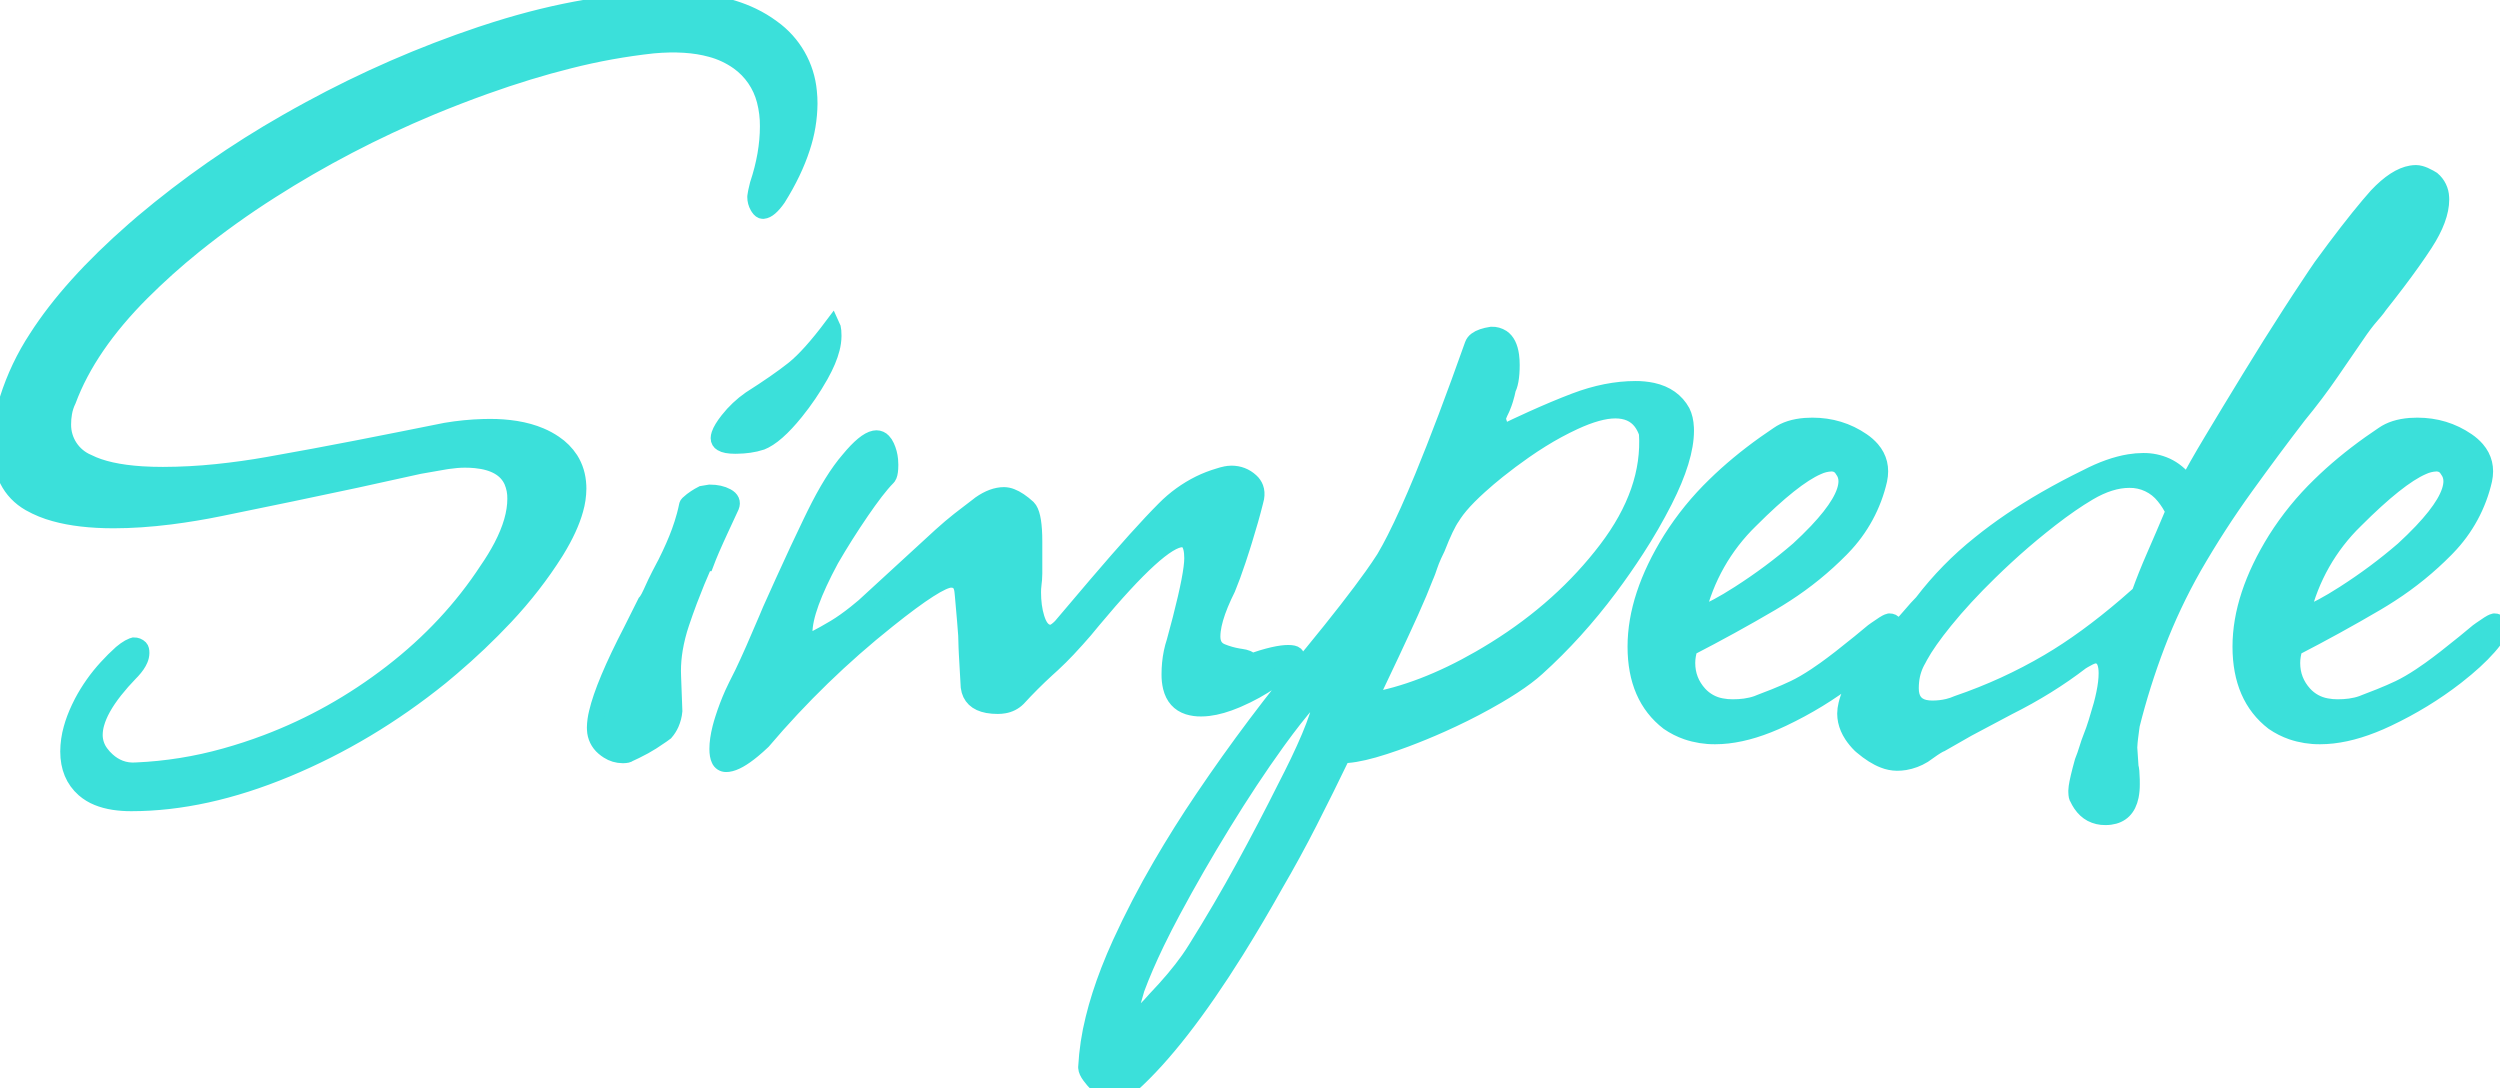
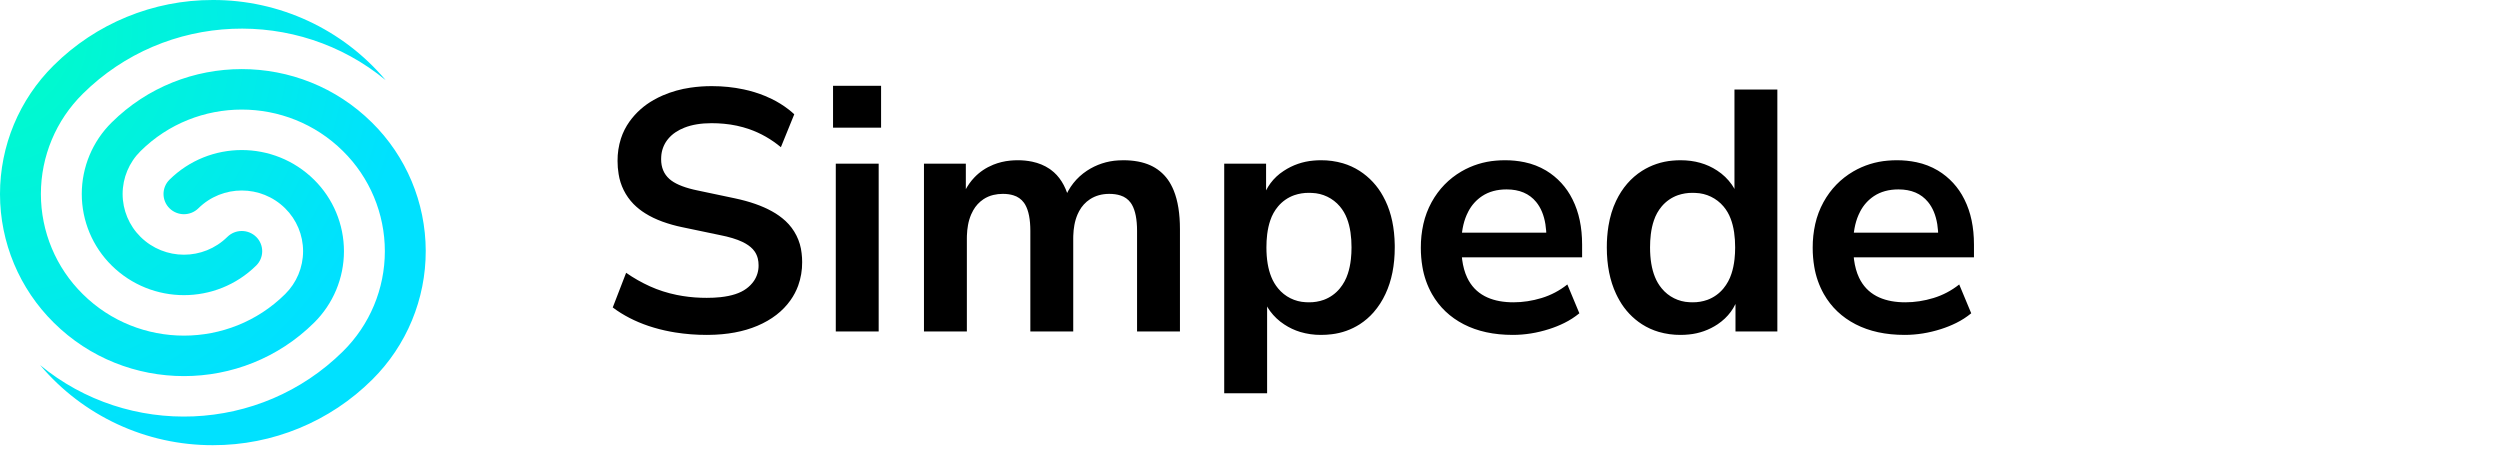
- <svg xmlns="http://www.w3.org/2000/svg" width="148.463" height="64.575" viewBox="0 0 148.463 64.575">
-   <g id="svgGroup" stroke-linecap="round" fill-rule="evenodd" font-size="9pt" stroke="#3BE0DA" stroke-width="0.25mm" fill="#3BE0DA" style="stroke:#3BE0DA;stroke-width:0.25mm;fill:#3BE0DA">
-     <path d="M 24.9 27.675 L 21.15 28.5 A 988.057 988.057 0 0 1 17.348 29.303 Q 15.033 29.787 13.05 30.188 A 39.977 39.977 0 0 1 10.109 30.675 Q 8.311 30.9 6.75 30.9 Q 4.704 30.9 3.246 30.493 A 6.465 6.465 0 0 1 1.763 29.888 Q 0 28.875 0 26.4 A 7.037 7.037 0 0 1 0.063 25.493 Q 0.126 25.013 0.251 24.471 A 15.222 15.222 0 0 1 0.45 23.7 A 14.689 14.689 0 0 1 2.177 20.065 Q 4.161 16.966 7.953 13.651 A 50.882 50.882 0 0 1 8.475 13.2 A 56.992 56.992 0 0 1 17.023 7.241 A 63.951 63.951 0 0 1 18.375 6.488 A 63.606 63.606 0 0 1 28.565 2.045 A 58.57 58.57 0 0 1 29.438 1.763 Q 35.025 0 39.9 0 A 13.836 13.836 0 0 1 42.297 0.195 Q 43.618 0.428 44.681 0.938 A 7.141 7.141 0 0 1 45.863 1.65 A 5.231 5.231 0 0 1 48.039 5.446 A 6.799 6.799 0 0 1 48.075 6.15 A 8.528 8.528 0 0 1 47.635 8.781 Q 47.167 10.228 46.2 11.775 Q 45.695 12.496 45.329 12.524 A 0.385 0.385 0 0 1 45.3 12.525 Q 45.173 12.525 45.047 12.338 A 1.174 1.174 0 0 1 45 12.263 Q 44.85 12 44.85 11.7 A 0.5 0.5 0 0 1 44.852 11.656 Q 44.859 11.579 44.888 11.438 A 6.203 6.203 0 0 1 44.909 11.337 Q 44.944 11.175 45 10.95 Q 45.6 9.15 45.6 7.5 A 5.857 5.857 0 0 0 45.41 5.964 A 4.051 4.051 0 0 0 43.838 3.675 A 5.033 5.033 0 0 0 42.219 2.918 Q 40.781 2.518 38.775 2.7 A 35.988 35.988 0 0 0 33.811 3.596 Q 31.419 4.192 28.8 5.129 A 70.339 70.339 0 0 0 25.575 6.375 Q 20.55 8.475 16.088 11.325 A 50.259 50.259 0 0 0 11.529 14.591 A 39.451 39.451 0 0 0 8.438 17.363 Q 5.25 20.55 4.05 23.775 A 2.754 2.754 0 0 0 3.808 24.521 A 3.818 3.818 0 0 0 3.75 25.2 A 2.403 2.403 0 0 0 5.231 27.45 Q 6.383 28.033 8.429 28.163 A 19.724 19.724 0 0 0 9.675 28.2 A 31.692 31.692 0 0 0 12.862 28.031 A 42.51 42.51 0 0 0 15.938 27.6 A 267.266 267.266 0 0 0 18.65 27.108 Q 21.038 26.663 23.85 26.1 L 26.475 25.575 A 16.224 16.224 0 0 1 28.7 25.356 A 14.655 14.655 0 0 1 29.1 25.35 A 9.594 9.594 0 0 1 30.635 25.465 Q 31.439 25.596 32.096 25.875 A 4.748 4.748 0 0 1 32.925 26.325 A 3.341 3.341 0 0 1 33.874 27.281 Q 34.305 27.958 34.346 28.84 A 4.034 4.034 0 0 1 34.35 29.025 A 4.661 4.661 0 0 1 34.168 30.263 Q 33.864 31.363 33.053 32.689 A 15.559 15.559 0 0 1 33 32.775 Q 31.725 34.8 30 36.638 A 39.742 39.742 0 0 1 26.822 39.658 A 44.611 44.611 0 0 1 26.175 40.2 Q 21.9 43.65 17.025 45.675 Q 12.15 47.7 7.8 47.7 A 6.813 6.813 0 0 1 6.769 47.628 Q 6.228 47.544 5.794 47.366 A 2.842 2.842 0 0 1 4.988 46.875 Q 4.05 46.05 4.05 44.625 A 5.146 5.146 0 0 1 4.244 43.265 Q 4.405 42.677 4.7 42.053 A 9.551 9.551 0 0 1 4.875 41.7 A 9.902 9.902 0 0 1 6.329 39.641 A 12.168 12.168 0 0 1 7.2 38.775 A 4.072 4.072 0 0 1 7.438 38.59 Q 7.674 38.422 7.86 38.353 A 0.876 0.876 0 0 1 7.95 38.325 A 0.554 0.554 0 0 1 8.148 38.359 A 0.498 0.498 0 0 1 8.325 38.475 Q 8.4 38.55 8.4 38.775 A 1.026 1.026 0 0 1 8.313 39.172 Q 8.182 39.484 7.855 39.84 A 4.469 4.469 0 0 1 7.725 39.975 A 13.73 13.73 0 0 0 6.819 41.005 Q 5.97 42.082 5.725 42.965 A 2.561 2.561 0 0 0 5.625 43.65 A 1.796 1.796 0 0 0 5.98 44.714 A 2.711 2.711 0 0 0 6.375 45.15 A 2.387 2.387 0 0 0 7.12 45.615 Q 7.578 45.79 8.1 45.75 A 23.232 23.232 0 0 0 13.363 44.906 A 28.342 28.342 0 0 0 15.825 44.1 Q 19.8 42.6 23.25 39.938 Q 26.7 37.275 28.95 33.825 A 13.315 13.315 0 0 0 29.784 32.453 Q 30.6 30.891 30.6 29.625 A 2.534 2.534 0 0 0 30.401 28.581 Q 29.915 27.496 28.243 27.33 A 6.516 6.516 0 0 0 27.6 27.3 A 5.892 5.892 0 0 0 27.112 27.322 Q 26.863 27.343 26.587 27.383 A 10.304 10.304 0 0 0 26.4 27.413 Q 25.725 27.525 24.9 27.675 Z M 51.3 36 L 55.875 31.8 Q 56.449 31.283 56.936 30.899 A 14.053 14.053 0 0 1 57.225 30.675 Q 57.762 30.273 58.119 29.99 A 21.476 21.476 0 0 0 58.2 29.925 Q 58.95 29.4 59.625 29.4 A 1.237 1.237 0 0 1 60.064 29.489 Q 60.509 29.658 61.05 30.15 Q 61.381 30.481 61.42 31.805 A 12.629 12.629 0 0 1 61.425 32.175 L 61.425 34.05 A 4.27 4.27 0 0 1 61.41 34.411 A 3.548 3.548 0 0 1 61.388 34.613 A 3.715 3.715 0 0 0 61.355 34.956 A 4.474 4.474 0 0 0 61.35 35.175 A 6.093 6.093 0 0 0 61.399 35.965 Q 61.451 36.364 61.559 36.707 A 3.538 3.538 0 0 0 61.613 36.863 A 1.787 1.787 0 0 0 61.75 37.158 Q 61.998 37.575 62.4 37.575 A 0.384 0.384 0 0 0 62.543 37.544 Q 62.734 37.467 63 37.2 L 65.1 34.725 Q 67.725 31.65 69.15 30.225 A 7.777 7.777 0 0 1 71.234 28.717 A 7.143 7.143 0 0 1 72.375 28.275 Q 72.598 28.201 72.785 28.163 A 2.452 2.452 0 0 1 72.788 28.163 A 2.131 2.131 0 0 1 72.945 28.137 Q 73.041 28.125 73.125 28.125 Q 73.8 28.125 74.288 28.575 A 1.017 1.017 0 0 1 74.56 28.972 Q 74.657 29.237 74.6 29.567 A 1.801 1.801 0 0 1 74.55 29.775 A 37.026 37.026 0 0 1 74.252 30.89 Q 74.091 31.458 73.896 32.087 A 64.511 64.511 0 0 1 73.763 32.513 A 52.225 52.225 0 0 1 73.526 33.242 Q 73.181 34.275 72.9 34.95 A 13.753 13.753 0 0 0 72.475 35.879 Q 72.105 36.783 72.023 37.446 A 2.912 2.912 0 0 0 72 37.8 Q 72 38.475 72.563 38.7 A 4.751 4.751 0 0 0 73.543 38.978 A 4.363 4.363 0 0 0 73.688 39 Q 74.163 39.064 74.237 39.234 A 0.165 0.165 0 0 1 74.25 39.3 A 16.425 16.425 0 0 1 74.953 39.071 Q 75.645 38.863 76.128 38.801 A 2.959 2.959 0 0 1 76.5 38.775 A 1.742 1.742 0 0 1 76.664 38.782 Q 77.205 38.834 76.875 39.263 A 2.996 2.996 0 0 1 76.6 39.569 Q 76.211 39.951 75.525 40.425 A 11.6 11.6 0 0 1 73.532 41.526 A 12.854 12.854 0 0 1 73.388 41.588 A 7.535 7.535 0 0 1 72.561 41.882 Q 72.142 42.003 71.764 42.048 A 3.701 3.701 0 0 1 71.325 42.075 A 2.484 2.484 0 0 1 70.56 41.968 Q 69.754 41.707 69.533 40.813 A 3.192 3.192 0 0 1 69.45 40.05 A 6.471 6.471 0 0 1 69.579 38.737 A 5.596 5.596 0 0 1 69.75 38.1 A 85.403 85.403 0 0 0 70.107 36.761 Q 70.8 34.064 70.8 33.15 Q 70.8 32.459 70.573 32.192 A 0.466 0.466 0 0 0 70.2 32.025 Q 68.928 32.025 64.924 36.822 A 86.455 86.455 0 0 0 64.425 37.425 Q 63.975 37.95 63.413 38.55 A 18.315 18.315 0 0 1 62.506 39.45 A 21.076 21.076 0 0 1 62.175 39.75 Q 61.275 40.575 60.45 41.475 A 1.506 1.506 0 0 1 59.627 41.893 A 2.148 2.148 0 0 1 59.25 41.925 A 3.297 3.297 0 0 1 58.649 41.875 Q 57.643 41.688 57.525 40.8 Q 57.45 39.6 57.413 38.813 A 68.819 68.819 0 0 1 57.397 38.46 Q 57.375 37.953 57.375 37.725 A 261.347 261.347 0 0 0 57.309 36.881 Q 57.231 35.913 57.179 35.384 A 22.098 22.098 0 0 0 57.15 35.1 A 1.141 1.141 0 0 0 57.089 34.829 Q 56.958 34.476 56.587 34.432 A 0.941 0.941 0 0 0 56.475 34.425 Q 55.725 34.425 52.725 36.825 Q 48.675 40.05 45.3 44.025 A 11.67 11.67 0 0 1 44.709 44.551 Q 43.808 45.296 43.242 45.368 A 0.928 0.928 0 0 1 43.125 45.375 A 0.434 0.434 0 0 1 42.71 45.11 Q 42.6 44.887 42.6 44.475 Q 42.6 43.93 42.778 43.227 A 9.149 9.149 0 0 1 42.938 42.675 A 14.277 14.277 0 0 1 43.506 41.186 A 12.467 12.467 0 0 1 43.725 40.725 A 21.371 21.371 0 0 0 44.105 39.966 Q 44.671 38.783 45.541 36.723 A 174.774 174.774 0 0 0 45.75 36.225 A 296.584 296.584 0 0 1 46.505 34.549 Q 47.435 32.501 48.148 31.029 A 88.875 88.875 0 0 1 48.375 30.563 Q 49.425 28.425 50.4 27.3 Q 51.347 26.151 51.928 26.038 A 0.64 0.64 0 0 1 52.05 26.025 A 0.537 0.537 0 0 1 52.446 26.201 Q 52.56 26.318 52.65 26.513 A 2.455 2.455 0 0 1 52.861 27.307 A 2.992 2.992 0 0 1 52.875 27.6 A 3.73 3.73 0 0 1 52.868 27.837 Q 52.846 28.184 52.752 28.317 A 0.247 0.247 0 0 1 52.725 28.35 A 6.714 6.714 0 0 0 52.358 28.753 Q 52.009 29.164 51.569 29.777 A 31.844 31.844 0 0 0 51.15 30.375 Q 50.175 31.8 49.35 33.225 Q 47.775 36.15 47.775 37.575 Q 47.775 37.725 47.813 37.875 A 1.432 1.432 0 0 0 47.898 38.119 A 1.631 1.631 0 0 0 47.925 38.175 A 26.665 26.665 0 0 0 48.966 37.627 A 21.589 21.589 0 0 0 49.575 37.275 A 9.449 9.449 0 0 0 50.169 36.885 Q 50.479 36.666 50.82 36.395 A 20.406 20.406 0 0 0 51.3 36 Z M 65.175 64.425 A 0.946 0.946 0 0 0 65.338 64.487 Q 65.649 64.575 66.225 64.575 Q 66.863 64.575 67.098 64.486 A 0.292 0.292 0 0 0 67.2 64.425 Q 70.013 61.894 73.416 56.452 A 97.414 97.414 0 0 0 75.75 52.5 Q 76.8 50.7 77.775 48.788 Q 78.75 46.875 79.725 44.85 A 3.695 3.695 0 0 0 80.02 44.838 Q 80.874 44.769 82.238 44.325 A 30.485 30.485 0 0 0 83.468 43.895 A 37.048 37.048 0 0 0 85.613 43.013 A 37.441 37.441 0 0 0 86.266 42.713 A 33.155 33.155 0 0 0 88.913 41.325 A 22.608 22.608 0 0 0 89.845 40.751 Q 90.721 40.179 91.275 39.675 Q 93.6 37.575 95.588 34.913 A 41.168 41.168 0 0 0 97.19 32.612 A 32.121 32.121 0 0 0 98.85 29.738 Q 100.125 27.225 100.125 25.575 A 3.788 3.788 0 0 0 100.121 25.399 Q 100.095 24.84 99.9 24.45 A 2.392 2.392 0 0 0 99.187 23.648 Q 98.746 23.335 98.137 23.201 A 4.712 4.712 0 0 0 97.125 23.1 Q 95.4 23.1 93.525 23.813 Q 92.353 24.258 90.947 24.894 A 73.005 73.005 0 0 0 89.175 25.725 A 9.821 9.821 0 0 0 89.172 25.709 Q 89.098 25.345 89.025 25.125 L 88.95 24.9 Q 88.95 24.75 89.175 24.3 A 1.55 1.55 0 0 0 89.208 24.229 Q 89.253 24.127 89.309 23.97 A 8.667 8.667 0 0 0 89.363 23.813 A 5.421 5.421 0 0 0 89.397 23.706 A 6.03 6.03 0 0 0 89.55 23.1 A 1.391 1.391 0 0 0 89.618 22.939 Q 89.724 22.638 89.758 22.169 A 6.721 6.721 0 0 0 89.775 21.675 A 4.155 4.155 0 0 0 89.74 21.114 Q 89.634 20.339 89.205 20.049 A 1.099 1.099 0 0 0 88.575 19.875 Q 87.958 19.97 87.672 20.185 A 0.602 0.602 0 0 0 87.45 20.475 Q 85.8 25.125 84.488 28.313 Q 83.575 30.529 82.826 32.002 A 20.913 20.913 0 0 1 82.2 33.15 A 25.973 25.973 0 0 1 81.496 34.187 Q 80.243 35.948 77.925 38.775 Q 74.475 42.9 71.438 47.4 A 69.278 69.278 0 0 0 68.924 51.401 A 52.791 52.791 0 0 0 66.525 56.025 A 30.966 30.966 0 0 0 65.848 57.629 Q 65.267 59.126 64.934 60.494 A 15.19 15.19 0 0 0 64.5 63.375 A 0.466 0.466 0 0 0 64.501 63.405 Q 64.515 63.62 64.725 63.9 A 5.622 5.622 0 0 0 64.922 64.148 A 4.394 4.394 0 0 0 65.175 64.425 Z M 119.25 42 L 116.85 43.275 L 115.275 44.175 A 0.83 0.83 0 0 0 115.159 44.227 Q 114.883 44.372 114.225 44.85 A 3.097 3.097 0 0 1 113.121 45.263 A 2.94 2.94 0 0 1 112.65 45.3 A 2.209 2.209 0 0 1 111.854 45.14 Q 111.247 44.906 110.566 44.329 A 7.681 7.681 0 0 1 110.475 44.25 A 3.774 3.774 0 0 1 109.981 43.652 Q 109.712 43.239 109.621 42.812 A 2.098 2.098 0 0 1 109.575 42.375 A 2.364 2.364 0 0 1 109.644 41.842 Q 109.814 41.117 110.4 40.05 Q 110.942 39.169 112.157 37.922 A 28.685 28.685 0 0 1 112.425 37.65 A 23.503 23.503 0 0 0 112.849 37.216 Q 113.18 36.867 113.438 36.563 Q 113.85 36.075 114.15 35.775 A 19.844 19.844 0 0 1 117.567 32.287 Q 119.287 30.894 121.477 29.634 A 40.61 40.61 0 0 1 123.9 28.35 Q 125.275 27.635 126.449 27.445 A 5.153 5.153 0 0 1 127.275 27.375 A 3.23 3.23 0 0 1 128.653 27.662 Q 129.318 27.971 129.817 28.614 A 4.039 4.039 0 0 1 129.9 28.725 Q 130.35 27.825 131.363 26.138 Q 132.375 24.45 133.613 22.425 A 196.139 196.139 0 0 1 134.831 20.456 A 168.289 168.289 0 0 1 136.013 18.6 A 202.867 202.867 0 0 1 136.563 17.752 Q 137.1 16.93 137.507 16.328 A 53.509 53.509 0 0 1 137.85 15.825 Q 139.519 13.538 140.679 12.168 A 26.177 26.177 0 0 1 141.15 11.625 Q 142.256 10.454 143.193 10.299 A 1.724 1.724 0 0 1 143.475 10.275 A 1.013 1.013 0 0 1 143.731 10.312 Q 143.969 10.374 144.272 10.544 A 4.429 4.429 0 0 1 144.45 10.65 A 1.475 1.475 0 0 1 144.971 11.724 A 2.037 2.037 0 0 1 144.975 11.85 Q 144.975 12.975 144 14.475 Q 143.345 15.483 142.351 16.796 A 76.349 76.349 0 0 1 141.3 18.15 A 3.137 3.137 0 0 1 141.192 18.302 Q 141.056 18.481 140.85 18.713 A 7.474 7.474 0 0 0 140.615 18.992 Q 140.512 19.12 140.402 19.265 A 14.997 14.997 0 0 0 140.175 19.575 A 2433.022 2433.022 0 0 0 138.895 21.439 A 2778.489 2778.489 0 0 0 138.45 22.088 Q 137.55 23.4 136.5 24.675 Q 135 26.625 133.35 28.913 Q 131.7 31.2 130.275 33.675 Q 129 35.925 128.1 38.288 Q 127.2 40.65 126.6 43.05 A 46.176 46.176 0 0 0 126.565 43.301 Q 126.523 43.609 126.496 43.839 A 15.186 15.186 0 0 0 126.488 43.913 A 11.181 11.181 0 0 0 126.471 44.07 Q 126.45 44.288 126.45 44.4 L 126.525 45.525 Q 126.586 45.709 126.598 46.292 A 14.724 14.724 0 0 1 126.6 46.575 A 3.545 3.545 0 0 1 126.535 47.287 Q 126.311 48.378 125.31 48.508 A 2.213 2.213 0 0 1 125.025 48.525 A 1.739 1.739 0 0 1 124.196 48.332 Q 123.835 48.14 123.576 47.758 A 2.587 2.587 0 0 1 123.375 47.4 Q 123.311 47.337 123.302 47.057 A 3.109 3.109 0 0 1 123.3 46.95 A 1.578 1.578 0 0 1 123.318 46.742 Q 123.381 46.283 123.675 45.225 Q 123.825 44.85 123.938 44.475 Q 124.05 44.1 124.2 43.725 A 9.317 9.317 0 0 0 124.341 43.349 Q 124.41 43.15 124.48 42.927 A 15.402 15.402 0 0 0 124.5 42.863 Q 124.65 42.375 124.8 41.85 A 11.695 11.695 0 0 0 124.958 41.184 Q 125.029 40.837 125.065 40.535 A 4.827 4.827 0 0 0 125.1 39.975 A 2.445 2.445 0 0 0 125.076 39.618 Q 125.012 39.182 124.771 39.021 A 0.606 0.606 0 0 0 124.425 38.925 A 0.478 0.478 0 0 0 124.299 38.946 Q 124.1 39.002 123.749 39.21 A 7.262 7.262 0 0 0 123.6 39.3 Q 122.625 40.05 121.538 40.725 Q 120.45 41.4 119.25 42 Z M 100.176 43.457 A 5.092 5.092 0 0 0 101.85 43.725 A 6.655 6.655 0 0 0 102.606 43.681 Q 104.104 43.51 105.863 42.675 Q 108.075 41.625 109.913 40.2 A 21.845 21.845 0 0 0 109.988 40.141 Q 111.142 39.239 111.856 38.427 A 6.591 6.591 0 0 0 112.5 37.575 A 1.893 1.893 0 0 0 112.52 37.471 Q 112.614 36.9 112.2 36.9 A 0.206 0.206 0 0 0 112.133 36.916 Q 111.947 36.986 111.421 37.36 A 19.89 19.89 0 0 0 111.225 37.5 A 97.089 97.089 0 0 1 110.423 38.162 Q 109.179 39.176 108.375 39.75 A 18.965 18.965 0 0 1 107.821 40.132 Q 107.11 40.603 106.538 40.875 A 17.122 17.122 0 0 1 106.003 41.118 Q 105.716 41.243 105.388 41.375 A 36.534 36.534 0 0 1 104.55 41.7 A 2.896 2.896 0 0 1 104.337 41.785 Q 104.013 41.899 103.629 41.953 A 5.277 5.277 0 0 1 102.9 42 A 3.456 3.456 0 0 1 102.227 41.938 A 2.331 2.331 0 0 1 100.913 41.213 Q 100.2 40.425 100.2 39.375 Q 100.2 39.15 100.238 38.925 Q 100.275 38.7 100.35 38.475 Q 102.825 37.2 105.188 35.813 A 22.069 22.069 0 0 0 106.052 35.278 A 19.204 19.204 0 0 0 109.313 32.625 A 10.051 10.051 0 0 0 109.422 32.512 A 8.454 8.454 0 0 0 111.6 28.5 Q 111.822 27.447 111.162 26.68 A 2.96 2.96 0 0 0 110.588 26.175 Q 109.275 25.275 107.625 25.275 A 5.576 5.576 0 0 0 107.206 25.29 Q 106.222 25.365 105.6 25.8 A 30.813 30.813 0 0 0 104.812 26.343 Q 103.146 27.531 101.844 28.806 A 17.383 17.383 0 0 0 99.225 32.025 Q 97.125 35.4 97.125 38.4 Q 97.125 41.4 99.075 42.9 A 4.57 4.57 0 0 0 100.176 43.457 Z M 136.101 43.457 A 5.092 5.092 0 0 0 137.775 43.725 A 6.655 6.655 0 0 0 138.531 43.681 Q 140.029 43.51 141.788 42.675 Q 144 41.625 145.838 40.2 A 21.845 21.845 0 0 0 145.913 40.141 Q 147.067 39.239 147.781 38.427 A 6.591 6.591 0 0 0 148.425 37.575 A 1.893 1.893 0 0 0 148.445 37.471 Q 148.539 36.9 148.125 36.9 A 0.206 0.206 0 0 0 148.058 36.916 Q 147.872 36.986 147.346 37.36 A 19.89 19.89 0 0 0 147.15 37.5 A 97.089 97.089 0 0 1 146.348 38.162 Q 145.104 39.176 144.3 39.75 A 18.965 18.965 0 0 1 143.746 40.132 Q 143.035 40.603 142.463 40.875 A 17.122 17.122 0 0 1 141.928 41.118 Q 141.641 41.243 141.313 41.375 A 36.534 36.534 0 0 1 140.475 41.7 A 2.896 2.896 0 0 1 140.262 41.785 Q 139.938 41.899 139.554 41.953 A 5.277 5.277 0 0 1 138.825 42 A 3.456 3.456 0 0 1 138.152 41.938 A 2.331 2.331 0 0 1 136.838 41.213 Q 136.125 40.425 136.125 39.375 Q 136.125 39.15 136.163 38.925 Q 136.2 38.7 136.275 38.475 Q 138.75 37.2 141.113 35.813 A 22.069 22.069 0 0 0 141.977 35.278 A 19.204 19.204 0 0 0 145.238 32.625 A 10.051 10.051 0 0 0 145.347 32.512 A 8.454 8.454 0 0 0 147.525 28.5 Q 147.747 27.447 147.087 26.68 A 2.96 2.96 0 0 0 146.513 26.175 Q 145.2 25.275 143.55 25.275 A 5.576 5.576 0 0 0 143.131 25.29 Q 142.147 25.365 141.525 25.8 A 30.813 30.813 0 0 0 140.737 26.343 Q 139.071 27.531 137.769 28.806 A 17.383 17.383 0 0 0 135.15 32.025 Q 133.05 35.4 133.05 38.4 Q 133.05 41.4 135 42.9 A 4.57 4.57 0 0 0 136.101 43.457 Z M 82.65 38.775 L 81.3 41.625 Q 84.415 41.095 87.882 39.1 A 30.777 30.777 0 0 0 88.8 38.55 Q 92.775 36.075 95.4 32.625 Q 98.025 29.175 97.8 25.725 A 2.267 2.267 0 0 0 97.447 25.043 Q 96.927 24.375 95.925 24.375 Q 94.95 24.375 93.488 25.05 A 18.036 18.036 0 0 0 91.552 26.098 A 21.907 21.907 0 0 0 90.525 26.775 A 30.452 30.452 0 0 0 88.944 27.956 A 24.083 24.083 0 0 0 87.863 28.875 A 15.524 15.524 0 0 0 87.235 29.472 Q 86.662 30.052 86.348 30.522 A 3.726 3.726 0 0 0 86.25 30.675 Q 85.875 31.2 85.35 32.55 A 11.275 11.275 0 0 0 85.146 32.979 Q 84.994 33.319 84.9 33.6 Q 84.77 33.99 84.697 34.154 A 1.18 1.18 0 0 1 84.675 34.2 Q 84.3 35.175 83.775 36.338 A 159.449 159.449 0 0 1 83.231 37.528 A 185.12 185.12 0 0 1 82.65 38.775 Z M 67.178 60.401 A 0.114 0.114 0 0 0 67.275 60.45 A 0.47 0.47 0 0 0 67.48 60.39 Q 67.78 60.239 68.284 59.704 A 12.269 12.269 0 0 0 68.625 59.325 A 25.752 25.752 0 0 0 69.701 58.13 Q 70.194 57.544 70.578 57.002 A 12.002 12.002 0 0 0 71.025 56.325 Q 72.525 53.925 73.838 51.525 Q 75.15 49.125 76.35 46.725 A 57.553 57.553 0 0 0 77.081 45.262 Q 78.657 41.978 78.482 40.998 A 0.764 0.764 0 0 0 78.45 40.875 A 15.843 15.843 0 0 0 77.707 41.677 Q 76.902 42.602 75.927 43.945 A 52.62 52.62 0 0 0 75.788 44.138 Q 74.25 46.275 72.638 48.9 Q 71.025 51.525 69.638 54.113 A 49.797 49.797 0 0 0 68.687 55.974 Q 67.969 57.46 67.5 58.725 Q 67.194 59.765 67.138 60.056 A 0.579 0.579 0 0 0 67.125 60.15 Q 67.125 60.328 67.178 60.401 Z M 114.75 42.075 A 3.929 3.929 0 0 0 115.677 41.969 A 3.346 3.346 0 0 0 116.25 41.775 Q 119.1 40.8 121.65 39.3 Q 123.842 38.011 126.254 35.947 A 47.707 47.707 0 0 0 127.05 35.25 Q 127.425 34.2 127.95 33 A 182.323 182.323 0 0 0 128.494 31.744 A 233.76 233.76 0 0 0 129.075 30.375 A 4.283 4.283 0 0 0 128.504 29.469 A 2.569 2.569 0 0 0 126.45 28.5 Q 125.325 28.5 124.05 29.25 A 17.974 17.974 0 0 0 122.965 29.946 Q 122.394 30.339 121.774 30.82 A 34.625 34.625 0 0 0 121.2 31.275 A 39.311 39.311 0 0 0 119.12 33.067 A 46.473 46.473 0 0 0 118.163 33.975 Q 116.625 35.475 115.5 36.863 Q 114.487 38.113 114.021 38.967 A 5.844 5.844 0 0 0 113.925 39.15 A 3.161 3.161 0 0 0 113.497 40.459 A 3.931 3.931 0 0 0 113.475 40.875 Q 113.475 41.832 114.286 42.026 A 2.002 2.002 0 0 0 114.75 42.075 Z M 37.5 37.425 L 38.325 35.775 A 0.666 0.666 0 0 0 38.396 35.688 Q 38.51 35.527 38.67 35.175 A 9.634 9.634 0 0 0 38.738 35.025 A 12.884 12.884 0 0 1 38.927 34.614 Q 39.131 34.19 39.426 33.635 A 43.296 43.296 0 0 1 39.525 33.45 Q 40.05 32.4 40.35 31.575 A 11.771 11.771 0 0 0 40.66 30.598 A 9.57 9.57 0 0 0 40.8 30 Q 40.8 29.93 41.067 29.725 A 4.348 4.348 0 0 1 41.1 29.7 A 4.165 4.165 0 0 1 41.503 29.432 A 3.528 3.528 0 0 1 41.7 29.325 L 42.15 29.25 Q 42.75 29.25 43.163 29.475 Q 43.575 29.7 43.425 30.075 Q 43.064 30.849 42.774 31.48 A 156.483 156.483 0 0 0 42.525 32.025 A 31.856 31.856 0 0 0 42.265 32.612 Q 42.066 33.075 41.925 33.45 L 41.85 33.45 A 44.923 44.923 0 0 0 40.942 35.666 A 36.32 36.32 0 0 0 40.463 37.013 A 10.042 10.042 0 0 0 40.075 38.554 Q 39.966 39.215 39.966 39.845 A 7.119 7.119 0 0 0 39.975 40.2 L 40.05 42.225 A 2.426 2.426 0 0 1 39.856 42.978 A 2.138 2.138 0 0 1 39.525 43.5 A 8.376 8.376 0 0 1 39.316 43.652 Q 39.078 43.819 38.748 44.032 A 28.206 28.206 0 0 1 38.7 44.063 A 7.555 7.555 0 0 1 38.264 44.321 Q 38.028 44.452 37.75 44.587 A 16.122 16.122 0 0 1 37.35 44.775 Q 37.28 44.845 37.017 44.85 A 2.211 2.211 0 0 1 36.975 44.85 A 1.604 1.604 0 0 1 36.109 44.592 A 2.176 2.176 0 0 1 35.85 44.4 A 1.475 1.475 0 0 1 35.329 43.327 A 2.037 2.037 0 0 1 35.325 43.2 A 3.984 3.984 0 0 1 35.445 42.318 Q 35.835 40.641 37.5 37.425 Z M 100.8 36.45 A 1.169 1.169 0 0 0 101.124 36.393 Q 101.81 36.188 103.275 35.25 Q 105.15 34.05 106.8 32.625 A 22.257 22.257 0 0 0 107.893 31.553 Q 109.65 29.694 109.65 28.575 Q 109.65 28.2 109.425 27.9 Q 109.223 27.563 108.838 27.529 A 1.004 1.004 0 0 0 108.75 27.525 A 2.084 2.084 0 0 0 107.946 27.723 Q 106.508 28.343 103.95 30.9 A 11.396 11.396 0 0 0 100.801 36.447 A 14.217 14.217 0 0 0 100.8 36.45 Z M 136.725 36.45 A 1.169 1.169 0 0 0 137.049 36.393 Q 137.735 36.188 139.2 35.25 Q 141.075 34.05 142.725 32.625 A 22.257 22.257 0 0 0 143.818 31.553 Q 145.575 29.694 145.575 28.575 Q 145.575 28.2 145.35 27.9 Q 145.148 27.563 144.763 27.529 A 1.004 1.004 0 0 0 144.675 27.525 A 2.084 2.084 0 0 0 143.871 27.723 Q 142.433 28.343 139.875 30.9 A 11.396 11.396 0 0 0 136.726 36.447 A 14.217 14.217 0 0 0 136.725 36.45 Z M 42.675 26.025 A 0.339 0.339 0 0 0 42.851 26.326 Q 43.089 26.475 43.65 26.475 A 7.034 7.034 0 0 0 43.762 26.474 Q 44.149 26.468 44.494 26.419 A 4.18 4.18 0 0 0 45.225 26.25 A 2.157 2.157 0 0 0 45.415 26.163 Q 45.877 25.924 46.419 25.393 A 9.552 9.552 0 0 0 46.95 24.825 A 14.309 14.309 0 0 0 47.25 24.467 A 15.763 15.763 0 0 0 48.713 22.313 A 10.427 10.427 0 0 0 48.744 22.257 Q 49.223 21.401 49.398 20.704 A 3.096 3.096 0 0 0 49.5 19.95 Q 49.5 19.613 49.458 19.444 A 0.463 0.463 0 0 0 49.425 19.35 Q 48.075 21.15 47.138 21.9 A 13.929 13.929 0 0 1 47.096 21.934 Q 46.164 22.673 44.55 23.7 Q 43.8 24.225 43.238 24.938 A 7.141 7.141 0 0 0 43.229 24.948 Q 42.828 25.459 42.717 25.795 A 0.745 0.745 0 0 0 42.675 26.025 Z" vector-effect="non-scaling-stroke" />
+ <svg xmlns="http://www.w3.org/2000/svg" viewBox="0 0 204 37" class="text-gray-700 dark:text-white fill-current">
+   <defs>
+     <radialGradient cx="-4.619%" cy="6.646%" fx="-4.619%" fy="6.646%" r="101.342%" gradientTransform="matrix(.8299 .53351 -.5579 .79363 .03 .038)" id="a">
+       <stop stop-color="#00FFC4" offset="0%" />
+       <stop stop-color="#00E1FF" offset="100%" />
+     </radialGradient>
+   </defs>
+   <g fill-rule="nonzero" fill="none">
+     <path d="M30.343 9.99a14.757 14.757 0 0 1 .046 20.972 18.383 18.383 0 0 1-13.019 5.365A18.382 18.382 0 0 1 3.272 29.79c7.209 5.955 17.945 5.581 24.713-1.118a11.477 11.477 0 0 0 0-16.345c-4.56-4.514-11.953-4.514-16.513 0a4.918 4.918 0 0 0 0 7.006 5.04 5.04 0 0 0 7.077 0 1.68 1.68 0 0 1 2.359 0 1.639 1.639 0 0 1 0 2.333 8.4 8.4 0 0 1-11.794 0 8.198 8.198 0 0 1 0-11.674c5.861-5.805 15.366-5.805 21.229 0ZM17.37 0a18.38 18.38 0 0 1 14.097 6.538C24.257.583 13.52.958 6.756 7.653v.002a11.477 11.477 0 0 0 0 16.346c4.558 4.515 11.95 4.515 16.51 0a4.918 4.918 0 0 0 0-7.005 5.04 5.04 0 0 0-7.077 0 1.68 1.68 0 0 1-2.358 0 1.639 1.639 0 0 1 0-2.334 8.4 8.4 0 0 1 11.794 0 8.198 8.198 0 0 1 0 11.674c-5.862 5.805-15.367 5.805-21.23 0a14.756 14.756 0 0 1-.02-20.994A18.383 18.383 0 0 1 17.37 0Z" fill="url(#a)" />
+     <path transform="translate(50, 7)" d="M 28.896 20.048 L 25.396 20.048 L 25.396 6.356 L 28.812 6.356 L 28.812 9.1 L 28.504 9.1 A 5.025 5.025 0 0 1 29.102 7.971 A 4.438 4.438 0 0 1 29.512 7.476 Q 30.156 6.804 31.052 6.44 A 4.968 4.968 0 0 1 32.44 6.105 A 6.091 6.091 0 0 1 33.04 6.076 A 5.713 5.713 0 0 1 34.23 6.193 Q 35.022 6.362 35.632 6.772 A 3.57 3.57 0 0 1 35.756 6.86 Q 36.779 7.614 37.206 9.143 A 6.598 6.598 0 0 1 37.24 9.268 L 36.848 9.268 Q 37.408 7.784 38.696 6.93 A 5.145 5.145 0 0 1 41.25 6.089 A 6.336 6.336 0 0 1 41.664 6.076 Q 42.956 6.076 43.878 6.494 A 3.658 3.658 0 0 1 44.254 6.692 A 3.565 3.565 0 0 1 45.551 8.069 A 4.631 4.631 0 0 1 45.78 8.554 Q 46.284 9.8 46.284 11.704 L 46.284 20.048 L 42.784 20.048 L 42.784 11.844 Q 42.784 10.433 42.365 9.702 A 1.88 1.88 0 0 0 42.266 9.548 A 1.614 1.614 0 0 0 41.429 8.95 Q 41.036 8.82 40.516 8.82 Q 39.62 8.82 38.948 9.254 A 2.635 2.635 0 0 0 38.056 10.232 A 3.302 3.302 0 0 0 37.926 10.5 A 4.038 4.038 0 0 0 37.669 11.365 Q 37.593 11.774 37.579 12.241 A 7.218 7.218 0 0 0 37.576 12.46 L 37.576 20.048 L 34.076 20.048 L 34.076 11.844 Q 34.076 10.433 33.657 9.702 A 1.88 1.88 0 0 0 33.558 9.548 A 1.627 1.627 0 0 0 32.687 8.936 Q 32.316 8.82 31.836 8.82 A 3.286 3.286 0 0 0 31.053 8.909 A 2.533 2.533 0 0 0 30.254 9.254 A 2.635 2.635 0 0 0 29.414 10.163 A 3.339 3.339 0 0 0 29.246 10.5 A 4.038 4.038 0 0 0 28.989 11.365 Q 28.913 11.774 28.899 12.241 A 7.218 7.218 0 0 0 28.896 12.46 L 28.896 20.048 Z M 0 18.088 L 1.092 15.26 Q 2.016 15.904 3.038 16.366 Q 4.06 16.828 5.222 17.066 A 11.905 11.905 0 0 0 7.193 17.296 A 13.568 13.568 0 0 0 7.672 17.304 A 10.488 10.488 0 0 0 8.792 17.249 Q 10.16 17.101 10.892 16.562 A 2.64 2.64 0 0 0 11.523 15.92 A 2.222 2.222 0 0 0 11.9 14.644 A 2.253 2.253 0 0 0 11.835 14.089 A 1.768 1.768 0 0 0 11.592 13.538 A 1.84 1.84 0 0 0 11.247 13.158 Q 11.07 13.008 10.84 12.875 A 3.807 3.807 0 0 0 10.584 12.74 Q 9.884 12.404 8.736 12.18 L 5.656 11.536 A 11.559 11.559 0 0 1 4.057 11.086 Q 3.266 10.796 2.649 10.407 A 5.204 5.204 0 0 1 1.694 9.646 A 4.481 4.481 0 0 1 0.479 7.201 A 6.344 6.344 0 0 1 0.392 6.132 A 5.864 5.864 0 0 1 0.668 4.306 A 5.104 5.104 0 0 1 1.372 2.912 A 6.103 6.103 0 0 1 3.34 1.158 A 7.665 7.665 0 0 1 4.088 0.784 A 8.913 8.913 0 0 1 6.337 0.153 A 11.854 11.854 0 0 1 8.092 0.028 Q 9.436 0.028 10.682 0.294 A 10.101 10.101 0 0 1 12.441 0.835 A 8.966 8.966 0 0 1 12.978 1.078 A 7.943 7.943 0 0 1 14.348 1.93 A 7.001 7.001 0 0 1 14.812 2.324 L 13.72 5.012 Q 12.544 4.032 11.144 3.542 A 8.737 8.737 0 0 0 9.087 3.1 A 10.683 10.683 0 0 0 8.064 3.052 Q 6.776 3.052 5.852 3.416 A 3.802 3.802 0 0 0 5.138 3.783 A 2.783 2.783 0 0 0 4.438 4.438 A 2.476 2.476 0 0 0 3.956 5.772 A 3.123 3.123 0 0 0 3.948 5.992 Q 3.948 7 4.62 7.602 Q 5.219 8.138 6.573 8.464 A 11.114 11.114 0 0 0 6.916 8.54 L 9.968 9.184 Q 11.787 9.57 12.997 10.245 A 5.673 5.673 0 0 1 14.098 11.032 A 4.178 4.178 0 0 1 15.412 13.664 A 5.855 5.855 0 0 1 15.456 14.392 A 5.533 5.533 0 0 1 15.129 16.315 A 5.066 5.066 0 0 1 14.504 17.5 Q 13.552 18.844 11.802 19.586 Q 10.104 20.306 7.812 20.327 A 15.088 15.088 0 0 1 7.672 20.328 A 16.167 16.167 0 0 1 5.096 20.128 A 14.698 14.698 0 0 1 4.718 20.062 A 13.359 13.359 0 0 1 2.919 19.597 A 11.404 11.404 0 0 1 2.114 19.292 A 10.408 10.408 0 0 1 0.667 18.546 A 8.873 8.873 0 0 1 0 18.088 Z M 79.1 12.964 L 79.1 14 L 68.768 14 L 68.768 11.984 L 76.636 11.984 L 76.188 12.404 A 6.949 6.949 0 0 0 76.106 11.3 Q 75.926 10.181 75.348 9.478 Q 74.508 8.456 72.94 8.456 Q 71.764 8.456 70.938 9.002 A 3.357 3.357 0 0 0 69.823 10.242 A 4.145 4.145 0 0 0 69.678 10.542 Q 69.244 11.536 69.244 12.908 L 69.244 13.104 A 8.215 8.215 0 0 0 69.31 14.174 Q 69.421 15.018 69.72 15.652 Q 70.196 16.66 71.148 17.164 Q 72.011 17.621 73.241 17.664 A 7.437 7.437 0 0 0 73.5 17.668 Q 74.648 17.668 75.796 17.318 Q 76.944 16.968 77.896 16.212 L 78.876 18.564 A 6.384 6.384 0 0 1 77.653 19.352 A 8.731 8.731 0 0 1 76.412 19.852 Q 74.928 20.328 73.444 20.328 Q 71.12 20.328 69.44 19.46 Q 67.76 18.592 66.85 16.996 A 6.805 6.805 0 0 1 66.068 14.771 A 9.078 9.078 0 0 1 65.94 13.216 A 8.682 8.682 0 0 1 66.147 11.279 A 6.809 6.809 0 0 1 66.822 9.492 Q 67.704 7.896 69.258 6.986 A 6.666 6.666 0 0 1 72.07 6.108 A 8.19 8.19 0 0 1 72.8 6.076 A 7.665 7.665 0 0 1 74.408 6.237 A 5.699 5.699 0 0 1 76.16 6.916 A 5.64 5.64 0 0 1 78.306 9.248 A 6.74 6.74 0 0 1 78.33 9.296 Q 79.099 10.833 79.1 12.957 A 11.211 11.211 0 0 1 79.1 12.964 Z M 111.076 12.964 L 111.076 14 L 100.744 14 L 100.744 11.984 L 108.612 11.984 L 108.164 12.404 A 6.949 6.949 0 0 0 108.082 11.3 Q 107.902 10.181 107.324 9.478 Q 106.484 8.456 104.916 8.456 Q 103.74 8.456 102.914 9.002 A 3.357 3.357 0 0 0 101.799 10.242 A 4.145 4.145 0 0 0 101.654 10.542 Q 101.22 11.536 101.22 12.908 L 101.22 13.104 A 8.215 8.215 0 0 0 101.286 14.174 Q 101.397 15.018 101.696 15.652 Q 102.172 16.66 103.124 17.164 Q 103.987 17.621 105.217 17.664 A 7.437 7.437 0 0 0 105.476 17.668 Q 106.624 17.668 107.772 17.318 Q 108.92 16.968 109.872 16.212 L 110.852 18.564 A 6.384 6.384 0 0 1 109.629 19.352 A 8.731 8.731 0 0 1 108.388 19.852 Q 106.904 20.328 105.42 20.328 Q 103.096 20.328 101.416 19.46 Q 99.736 18.592 98.826 16.996 A 6.805 6.805 0 0 1 98.044 14.771 A 9.078 9.078 0 0 1 97.916 13.216 A 8.682 8.682 0 0 1 98.123 11.279 A 6.809 6.809 0 0 1 98.798 9.492 Q 99.68 7.896 101.234 6.986 A 6.666 6.666 0 0 1 104.046 6.108 A 8.19 8.19 0 0 1 104.776 6.076 A 7.665 7.665 0 0 1 106.384 6.237 A 5.699 5.699 0 0 1 108.136 6.916 A 5.64 5.64 0 0 1 110.282 9.248 A 6.74 6.74 0 0 1 110.306 9.296 Q 111.075 10.833 111.076 12.957 A 11.211 11.211 0 0 1 111.076 12.964 Z M 91.84 9.128 L 91.532 9.128 L 91.532 0.308 L 95.032 0.308 L 95.032 20.048 L 91.616 20.048 L 91.616 17.136 L 91.868 17.136 Q 91.448 18.592 90.16 19.46 A 5.082 5.082 0 0 1 87.823 20.292 A 6.442 6.442 0 0 1 87.136 20.328 A 6.263 6.263 0 0 1 85.354 20.083 A 5.332 5.332 0 0 1 83.986 19.46 A 5.593 5.593 0 0 1 82.15 17.514 A 6.942 6.942 0 0 1 81.872 16.982 Q 81.116 15.372 81.116 13.188 A 10.853 10.853 0 0 1 81.251 11.434 Q 81.435 10.309 81.872 9.394 Q 82.628 7.812 83.986 6.944 A 5.528 5.528 0 0 1 86.473 6.107 A 6.928 6.928 0 0 1 87.136 6.076 Q 88.844 6.076 90.118 6.916 A 4.347 4.347 0 0 1 91.315 8.065 A 4.066 4.066 0 0 1 91.84 9.128 Z M 53.396 25.088 L 49.896 25.088 L 49.896 6.356 L 53.312 6.356 L 53.312 9.24 L 53.032 9.24 A 4.079 4.079 0 0 1 54.734 6.958 A 5.135 5.135 0 0 1 54.754 6.944 A 5.177 5.177 0 0 1 57.182 6.104 A 6.51 6.51 0 0 1 57.792 6.076 A 6.263 6.263 0 0 1 59.574 6.321 A 5.332 5.332 0 0 1 60.942 6.944 A 5.679 5.679 0 0 1 62.858 9.01 A 6.943 6.943 0 0 1 63.056 9.394 Q 63.779 10.906 63.811 12.993 A 12.702 12.702 0 0 1 63.812 13.188 Q 63.812 15.372 63.056 16.982 A 6.338 6.338 0 0 1 62.087 18.483 A 5.398 5.398 0 0 1 60.956 19.46 A 5.412 5.412 0 0 1 58.672 20.274 A 6.953 6.953 0 0 1 57.792 20.328 A 5.777 5.777 0 0 1 56.096 20.087 A 4.965 4.965 0 0 1 54.796 19.474 A 4.465 4.465 0 0 1 53.639 18.386 A 4.054 4.054 0 0 1 53.06 17.248 L 53.396 17.248 L 53.396 25.088 Z M 21.7 20.048 L 18.2 20.048 L 18.2 6.356 L 21.7 6.356 L 21.7 20.048 Z M 56.812 17.668 A 3.509 3.509 0 0 0 58.025 17.466 A 3.062 3.062 0 0 0 59.332 16.534 A 3.625 3.625 0 0 0 59.983 15.335 Q 60.16 14.803 60.233 14.151 A 8.677 8.677 0 0 0 60.284 13.188 A 8.396 8.396 0 0 0 60.2 11.958 Q 60.107 11.331 59.91 10.826 A 3.37 3.37 0 0 0 59.332 9.842 A 3.114 3.114 0 0 0 57.053 8.743 A 4.25 4.25 0 0 0 56.812 8.736 A 3.595 3.595 0 0 0 55.609 8.929 A 3.06 3.06 0 0 0 54.292 9.842 A 3.457 3.457 0 0 0 53.658 10.977 Q 53.48 11.491 53.401 12.125 A 8.681 8.681 0 0 0 53.34 13.188 Q 53.34 14.625 53.742 15.607 A 3.476 3.476 0 0 0 54.292 16.534 A 3.082 3.082 0 0 0 56.547 17.66 A 4.127 4.127 0 0 0 56.812 17.668 Z M 88.116 17.668 A 3.509 3.509 0 0 0 89.329 17.466 A 3.062 3.062 0 0 0 90.636 16.534 A 3.625 3.625 0 0 0 91.287 15.335 Q 91.464 14.803 91.537 14.151 A 8.677 8.677 0 0 0 91.588 13.188 A 8.396 8.396 0 0 0 91.504 11.958 Q 91.411 11.331 91.214 10.826 A 3.37 3.37 0 0 0 90.636 9.842 A 3.114 3.114 0 0 0 88.357 8.743 A 4.25 4.25 0 0 0 88.116 8.736 A 3.595 3.595 0 0 0 86.913 8.929 A 3.06 3.06 0 0 0 85.596 9.842 A 3.457 3.457 0 0 0 84.962 10.977 Q 84.784 11.491 84.705 12.125 A 8.681 8.681 0 0 0 84.644 13.188 Q 84.644 14.625 85.046 15.607 A 3.476 3.476 0 0 0 85.596 16.534 A 3.082 3.082 0 0 0 87.851 17.66 A 4.127 4.127 0 0 0 88.116 17.668 Z M 21.896 3.416 L 17.976 3.416 L 17.976 0 L 21.896 0 L 21.896 3.416 Z" fill="currentColor" />
  </g>
</svg>
